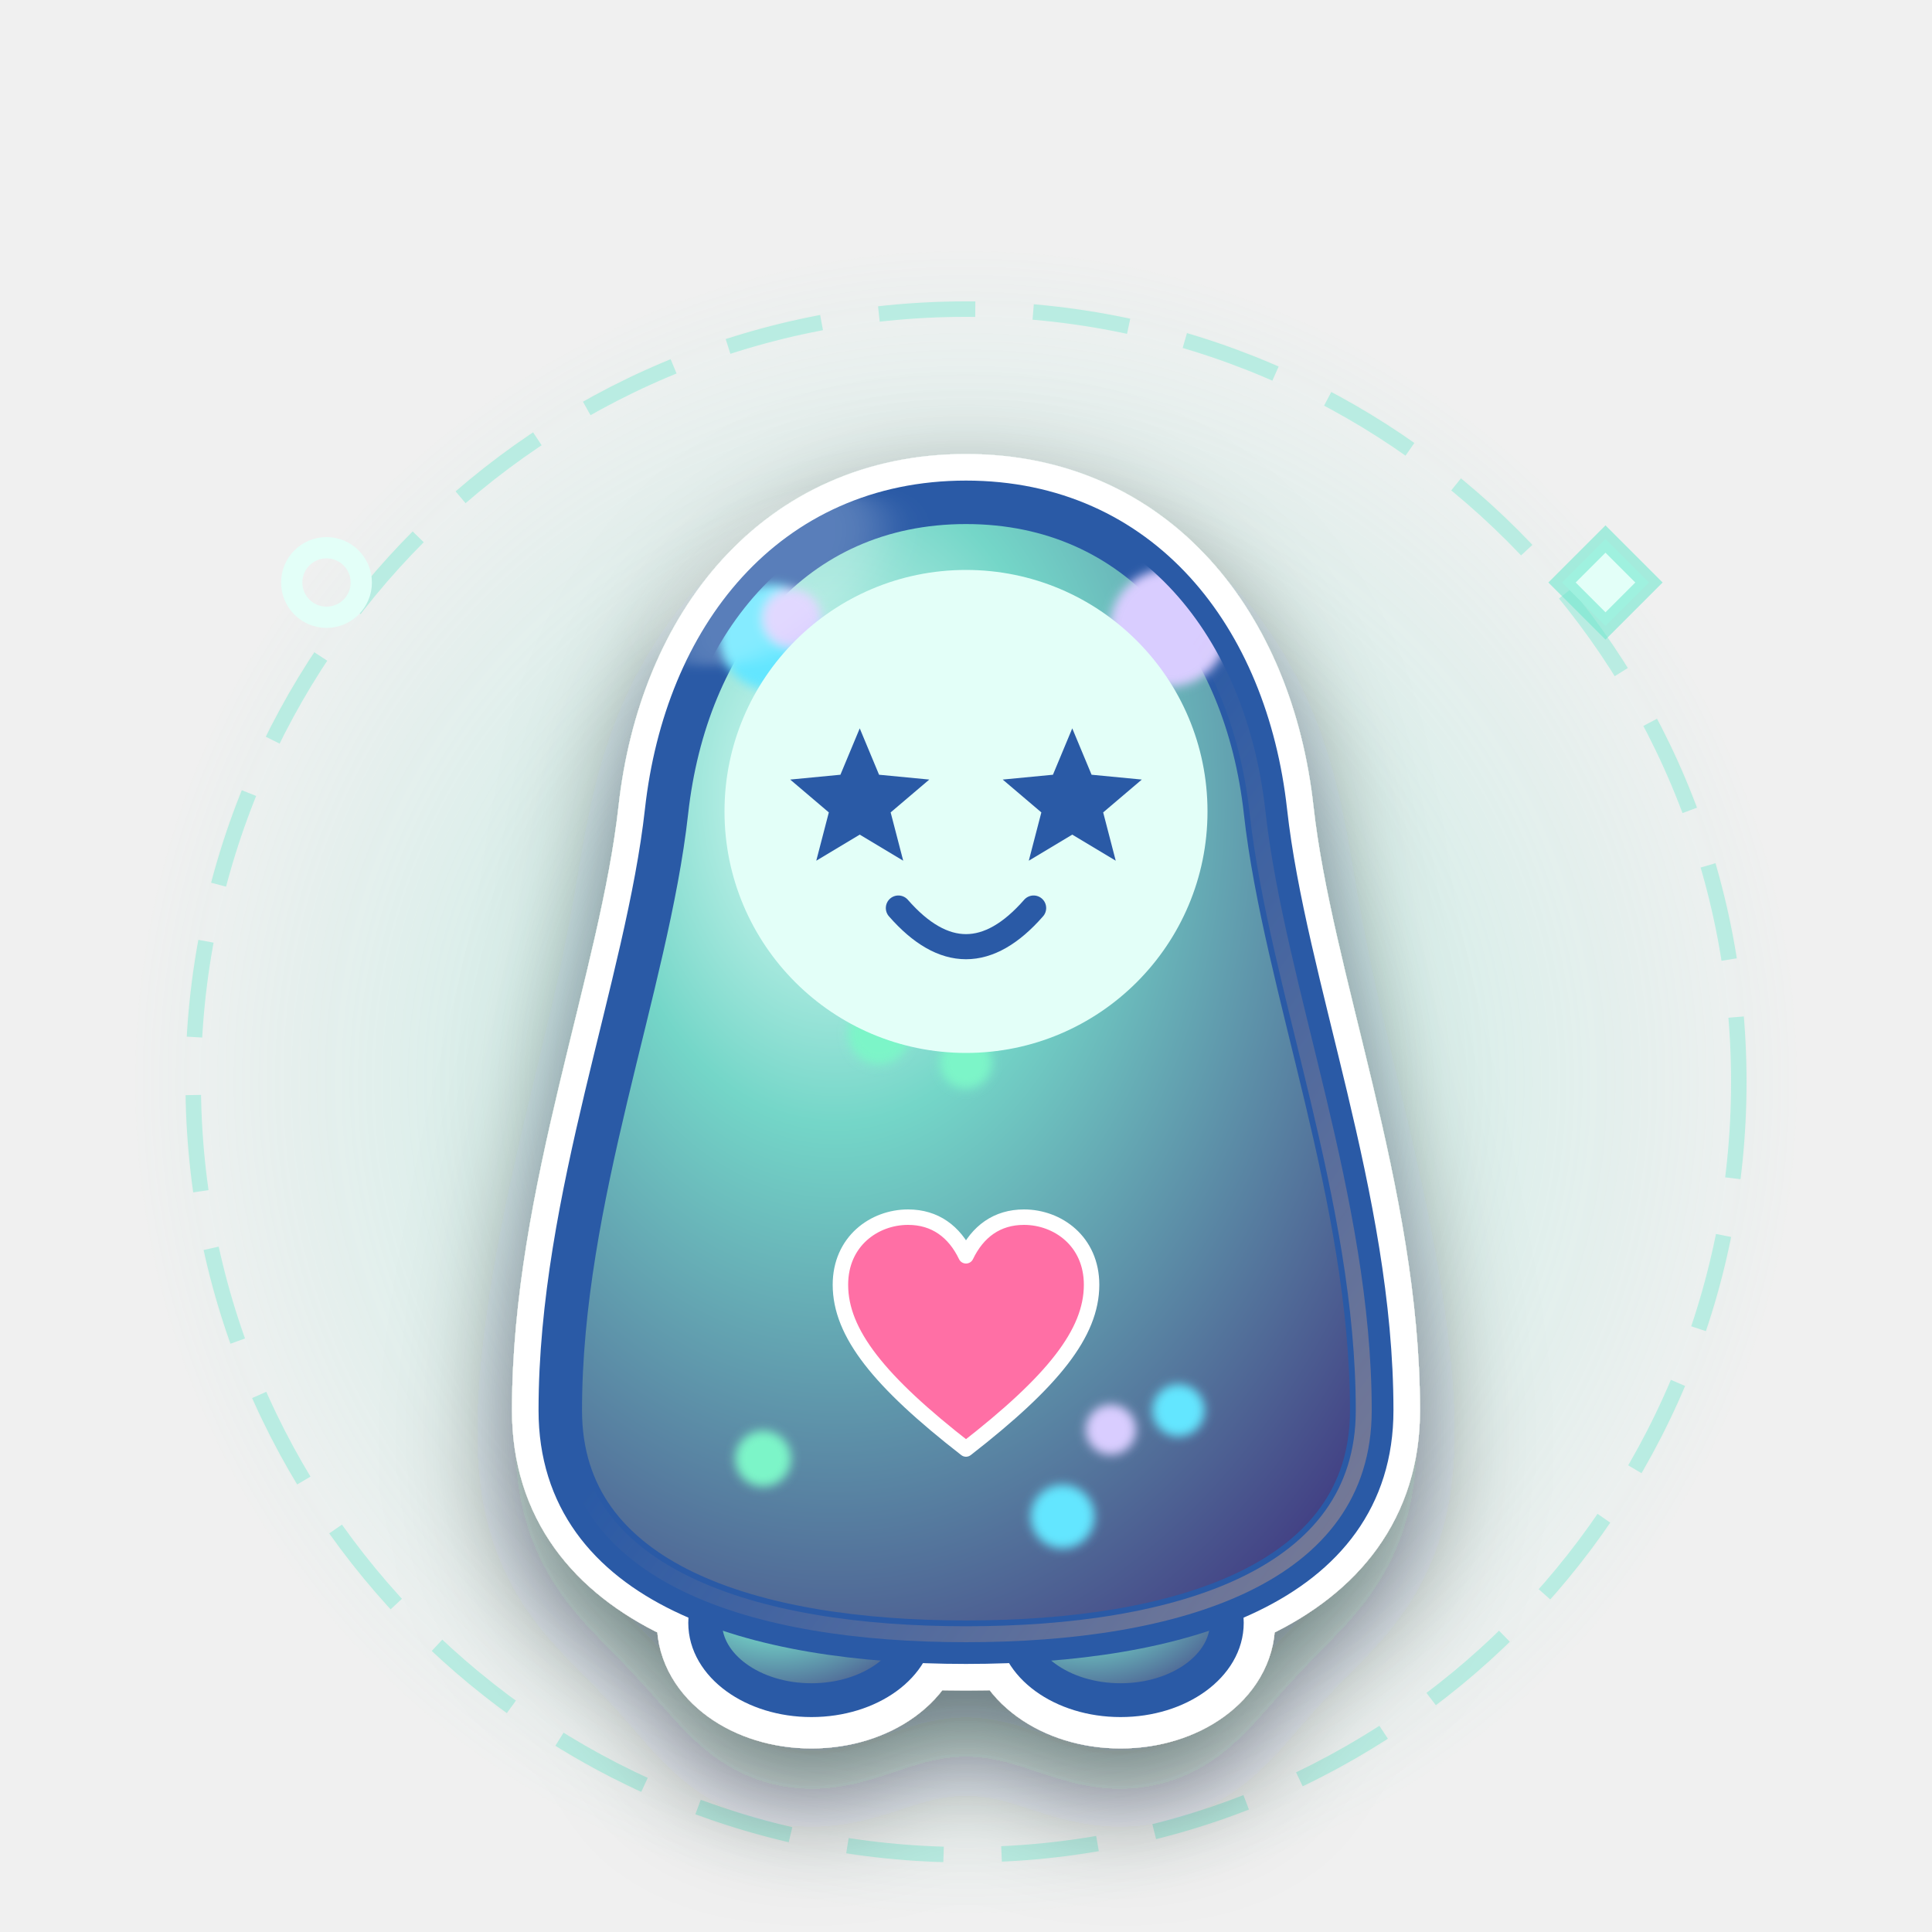
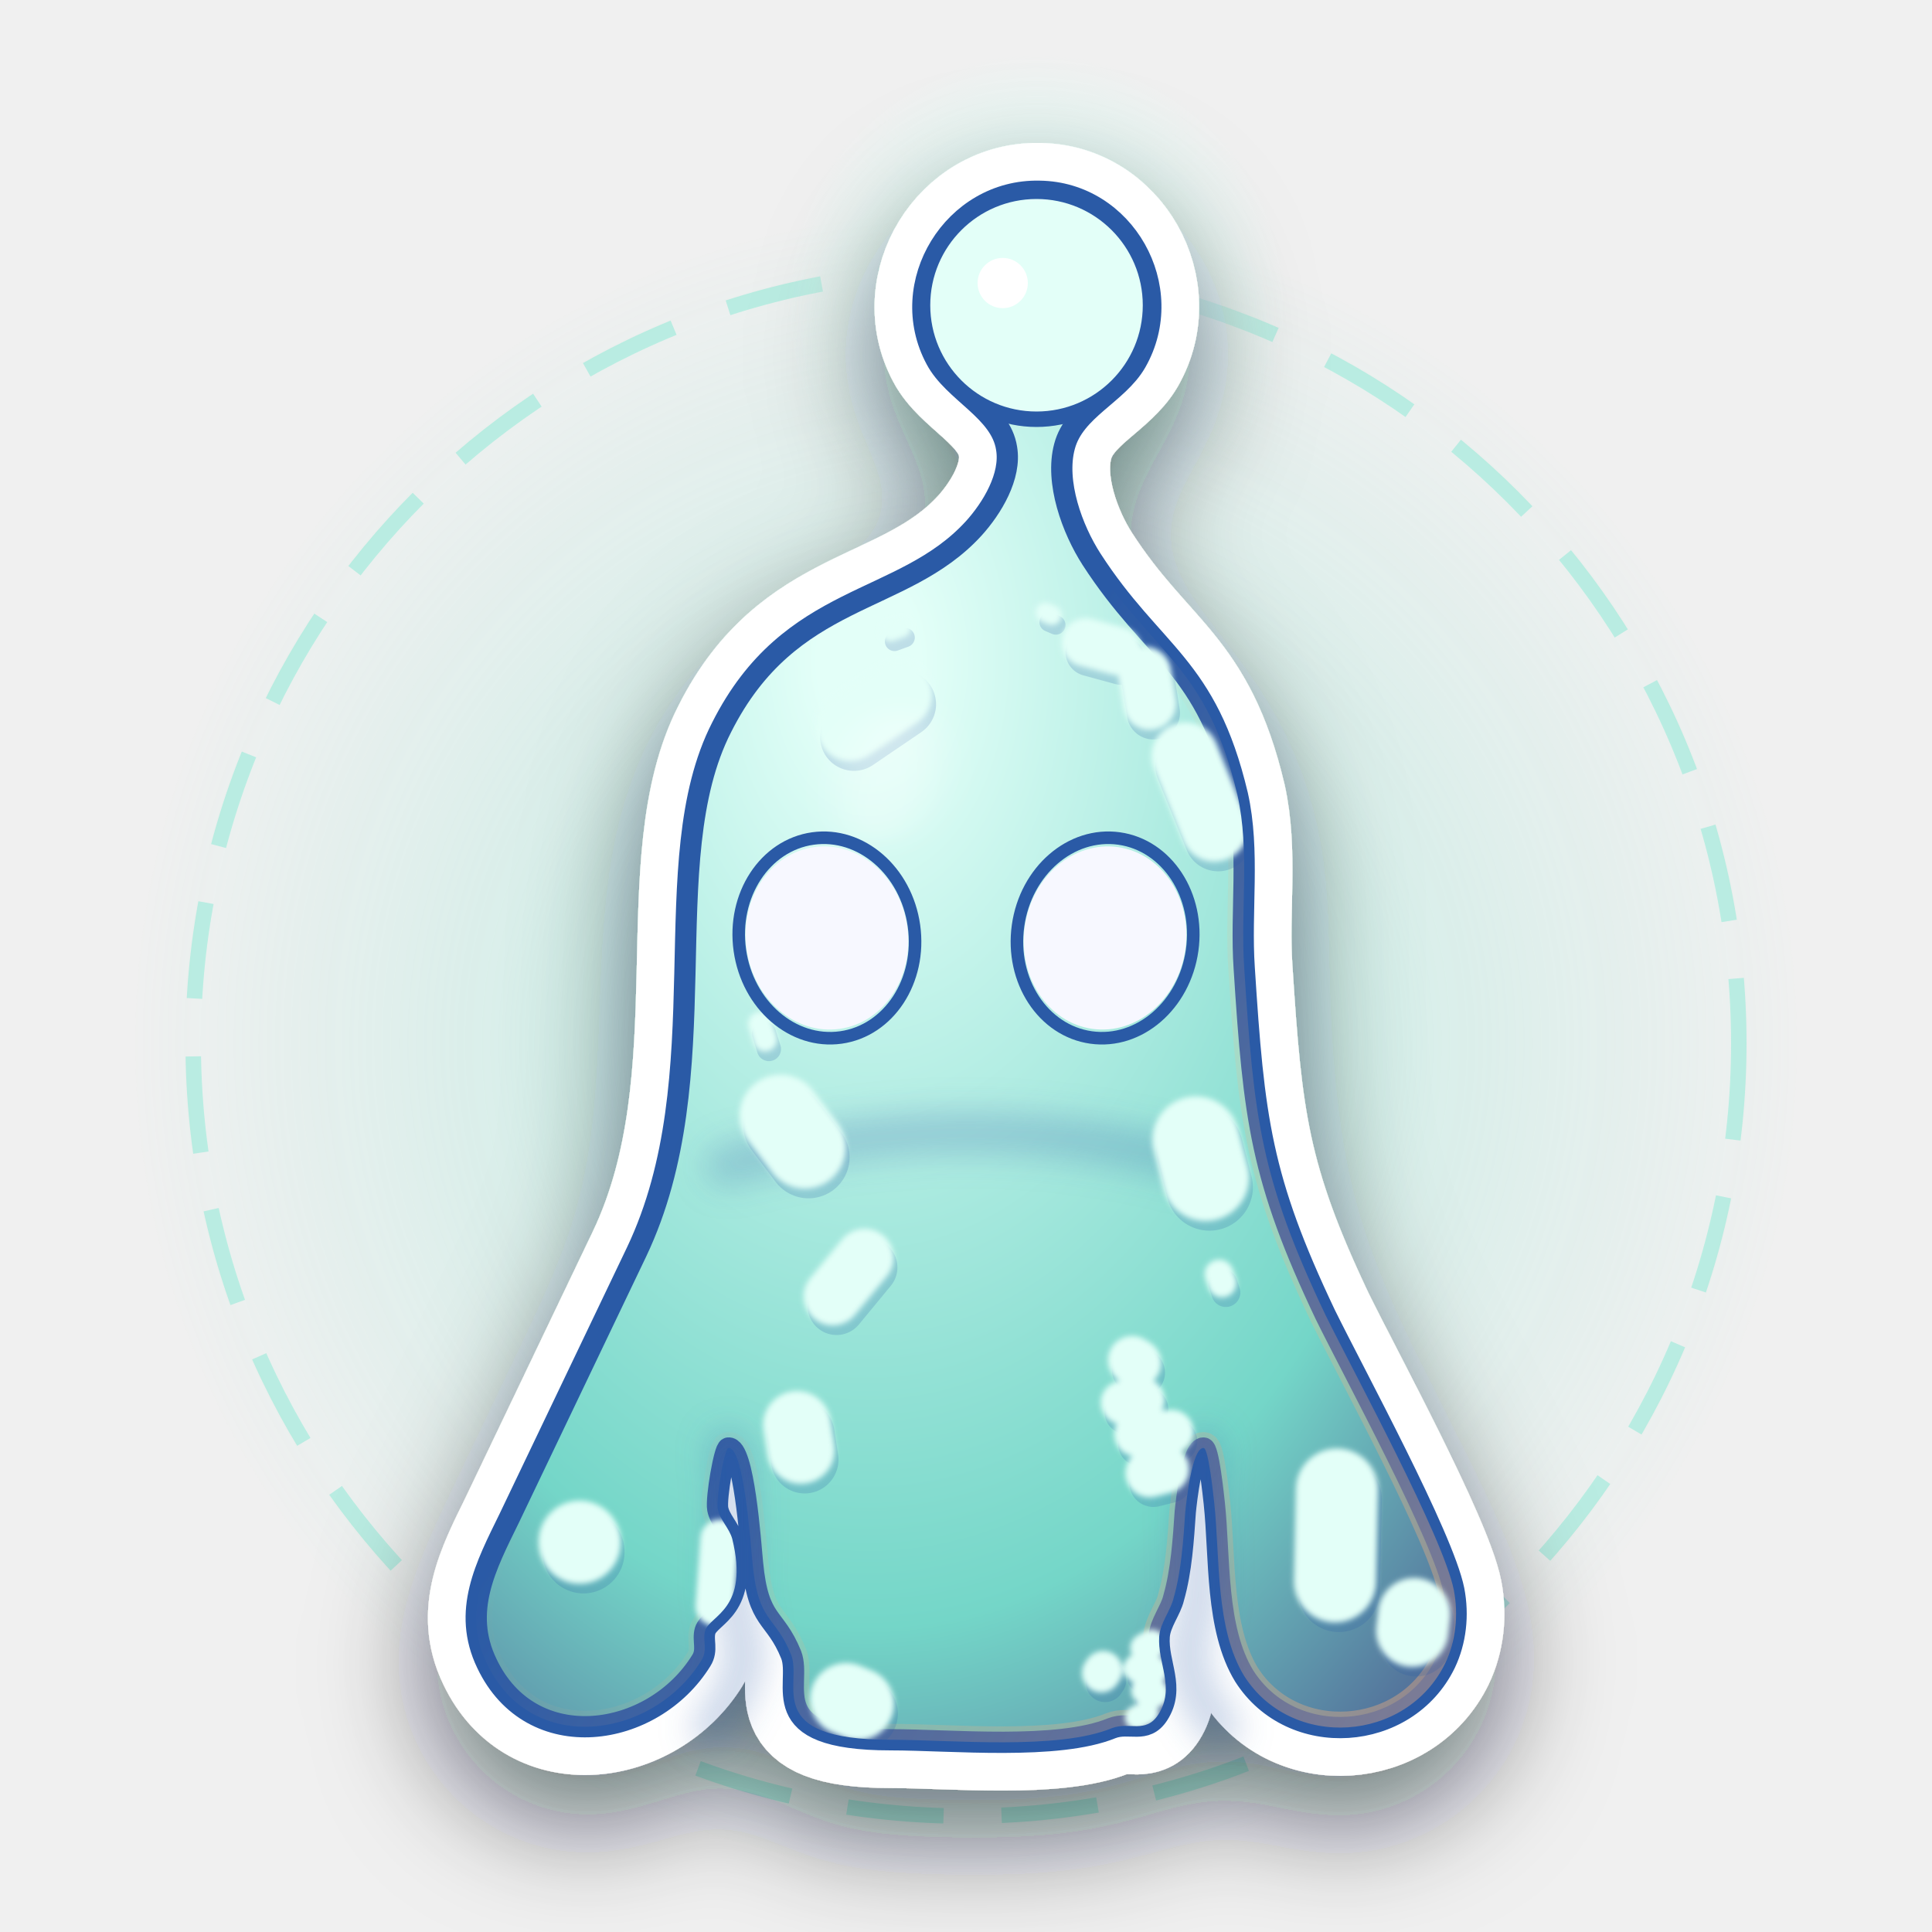
- <svg xmlns="http://www.w3.org/2000/svg" viewBox="0 0 200 200" width="64" height="64" role="img" aria-label="Arise Soul, aurora drop with star eyes" data-soul="01a5bc0af65924" data-detail="full">
+ <svg xmlns="http://www.w3.org/2000/svg" viewBox="0 0 200 200" width="64" height="64" role="img" aria-label="Arise Soul, aurora colour, with round button eyes and a glowing antenna orb" data-soul="01a5bc0af65924" data-detail="full">
  <defs>
-     <path id="t01a5bc0af65924-p" d="M100 52C118 52 129 66 131 84C133 102 142 124 142 146C142 164 122 170 100 170C78 170 58 164 58 146C58 124 67 102 69 84C71 66 82 52 100 52Z" />
+     <path id="t01a5bc0af65924-p" d="M92.2 180.1c-13.4 0-9.1-5.7-10.3-8.8c-1.7-4.2-3.4-3.2-4-9.5c-.2-2.1-.9-12.1-2.5-11.9c-.4 0-1.3 5.2-1.1 6.3c.2 1.1 1.2 2 1.5 3.1c1.8 7.3-2.3 7.9-2.8 9.5c-.3 1 .3 2-.4 3.1c-5 8.1-17.6 10-22.2 .3c-2.6-5.4-.1-10.1 2.3-15c4.4-9.2 8.8-18.4 13.2-27.6c8.7-18.3 1.7-40.4 8.8-54.3c7.1-14.1 18.7-12.5 26.1-20.6c1.9-2.1 3.9-5.4 3.4-8.3c-.6-3.9-5.5-5.8-7.3-9.2c-4.2-7.8 1.8-17.6 10.7-17.4c8.8 .1 14.4 10 10 17.7c-1.9 3.3-6.4 4.9-7.4 8.7c-1 3.7 .8 8.6 2.8 11.7c6.4 9.9 11.9 10.9 15.1 24.4c1.3 5.8 .3 12 .7 17.9c1 15.6 1.7 21.8 8.4 35.9c3 6.1 12.2 23 13.3 28.5c.5 2.6 .2 5.3-.9 7.6c-4 8.2-15.9 9-20.8 1.3c-3-4.9-2.5-12.3-3.1-17.9c-.1-.9-.6-5.7-1.1-5.7c-1.2-.1-1.8 5.6-1.9 6.6c-.2 2.9-.4 6.1-1.2 8.9c-.3 1.3-1.4 2.6-1.5 4c-.2 2.8 1.7 5.3-.1 8.1c-1.3 2-3 .7-4.8 1.4c-5.6 2.3-16.6 1.2-22.9 1.2z" />
+     <g id="t01a5bc0af65924-q" stroke-linecap="round">
+       <path stroke-width="2" d="M108.2 63.4l.7 .3M92.2 65.4l1.1-.4" />
+       <path stroke-width="2.5" d="M78.7 106l.5 1.6M117.7 177.8l1-.5" />
+       <path stroke-width="3" d="M126.2 131.9l.3 .9M118.5 170.6l.7-.4M117.8 172.7l1.6 .2M118.6 175l.9 .3" />
+       <path stroke-width="4" d="M74 166.3l.5-7M114 173.2l.2-.3" />
+       <path stroke-width="4.5" d="M116.2 145.2l2.1-.3M117.6 148.5l3.7-.3" />
+       <path stroke-width="5" d="M112.4 66.5l3.3 .9M117.2 140.8l.5 .3M119 152.5l1.6-.4" />
+       <path stroke-width="5.5" d="M118.5 69.7l.5 3.1" />
+       <path stroke-width="6" d="M86.2 134.2l3.3-4" />
+       <path stroke-width="7" d="M88 75.3l5-3.4M122.7 78.3l3 7.4M82.5 147.5l.4 2.6" />
+       <path stroke-width="7.5" d="M146.2 168.8l.2-1.7M87.6 175.9l1.2 .5" />
+       <path stroke-width="8.5" d="M80.8 115.5l2.5 3.3M138.2 163.7l.2-9.5M60 159.6l0 .1" />
+       <path stroke-width="9" d="M123.8 118l1 3.9" />
+     </g>
    <clipPath id="t01a5bc0af65924-c">
      <use href="#t01a5bc0af65924-p" />
    </clipPath>
-     <radialGradient id="t01a5bc0af65924-b" cx=".34" cy=".26" r=".95">
-       <stop offset="0" stop-color="#E3FFF8" />
-       <stop offset=".3" stop-color="#74D6C8" />
+     <radialGradient id="t01a5bc0af65924-b" cx=".4" cy=".3" r="1.05">
+       <stop offset=".05" stop-color="#E3FFF8" />
+       <stop offset=".6" stop-color="#74D6C8" />
      <stop offset="1" stop-color="#3B2A7A" />
    </radialGradient>
    <linearGradient id="t01a5bc0af65924-r" x2="1" y2="1">
      <stop offset=".45" stop-color="#FFB27A" stop-opacity="0" />
      <stop offset="1" stop-color="#FFB27A" stop-opacity=".4" />
    </linearGradient>
    <radialGradient id="t01a5bc0af65924-o">
      <stop offset="0" stop-color="#fff" />
      <stop offset=".45" stop-color="#E3FFF8" />
      <stop offset="1" stop-color="#E3FFF8" stop-opacity="0" />
    </radialGradient>
-     <g id="t01a5bc0af65924-s">
-       <use href="#t01a5bc0af65924-p" />
-       <ellipse cx="84" cy="168" rx="11" ry="8" />
-       <ellipse cx="116" cy="168" rx="11" ry="8" />
-     </g>
    <radialGradient id="t01a5bc0af65924-g">
      <stop offset="0" stop-color="#72E8CF" stop-opacity=".55" />
      <stop offset=".55" stop-color="#72E8CF" stop-opacity=".18" />
      <stop offset="1" stop-color="#72E8CF" stop-opacity="0" />
    </radialGradient>
-     <filter id="t01a5bc0af65924-d" x="-.25" y="-.25" width="1.5" height="1.6">
+     <filter id="t01a5bc0af65924-d" x="-.3" y="-.2" width="1.6" height="1.45">
      <feDropShadow dx="0" dy="5" stdDeviation="5.8" flood-color="#05081E" flood-opacity="0.55" />
    </filter>
-     <filter id="t01a5bc0af65924-h" x="-.3" y="-.6" width="1.6" height="2.2">
+     <filter id="t01a5bc0af65924-h" x="-.5" y="-.5" width="2" height="2">
      <feGaussianBlur stdDeviation="1.7" />
    </filter>
    <filter id="t01a5bc0af65924-k">
-       <feGaussianBlur stdDeviation=".5" />
+       <feGaussianBlur stdDeviation=".3" />
    </filter>
  </defs>
-   <circle cx="100" cy="112" r="86" fill="url(#t01a5bc0af65924-g)" />
-   <circle cx="100" cy="112" r="80" fill="none" stroke="#72E8CF" stroke-width="1.6" stroke-dasharray="10 6" opacity=".42" />
-   <circle cx="33.8" cy="60.3" r="3.6" fill="none" stroke="#E3FFF8" stroke-width="2.2" />
-   <path d="M166.2 55.8L170.7 60.3L166.2 64.8L161.7 60.3Z" fill="#E3FFF8" stroke="#72E8CF" stroke-width="2" stroke-opacity=".6" />
-   <use href="#t01a5bc0af65924-s" fill="#fff" stroke="#fff" stroke-width="10" stroke-linejoin="round" filter="url(#t01a5bc0af65924-d)" />
-   <ellipse cx="84" cy="168" rx="11" ry="8" fill="url(#t01a5bc0af65924-b)" stroke="#2A5AA6" stroke-width="3.5" />
-   <ellipse cx="116" cy="168" rx="11" ry="8" fill="url(#t01a5bc0af65924-b)" stroke="#2A5AA6" stroke-width="3.5" />
-   <use href="#t01a5bc0af65924-p" fill="url(#t01a5bc0af65924-b)" stroke="#2A5AA6" stroke-width="4.5" stroke-linejoin="round" />
-   <g clip-path="url(#t01a5bc0af65924-c)" filter="url(#t01a5bc0af65924-k)">
-     <g fill="#7CF5C8">
-       <circle cx="100" cy="110" r="2.7" />
-       <circle cx="86" cy="81" r="3.1" />
-       <circle cx="79" cy="151" r="2.9" />
-       <circle cx="99" cy="98" r="2.5" />
-       <circle cx="93" cy="77" r="2.6" />
-       <circle cx="91" cy="107" r="3.2" />
-     </g>
-     <g fill="#63E6FF">
-       <circle cx="105" cy="130" r="2.5" />
-       <circle cx="80" cy="66" r="5.5" />
-       <circle cx="110" cy="157" r="3.3" />
-       <circle cx="103" cy="92" r="5.7" />
-       <circle cx="122" cy="146" r="2.7" />
-     </g>
-     <g fill="#D9CDFF">
-       <circle cx="121" cy="65" r="6.1" />
-       <circle cx="115" cy="148" r="2.6" />
-       <circle cx="82" cy="64" r="3" />
-     </g>
+   <circle cx="100" cy="108" r="86" fill="url(#t01a5bc0af65924-g)" />
+   <circle cx="100" cy="108" r="80" fill="none" stroke="#72E8CF" stroke-width="1.6" stroke-dasharray="10 6" opacity=".42" />
+   <circle cx="107.3" cy="31.6" r="26" fill="url(#t01a5bc0af65924-o)" />
+   <use href="#t01a5bc0af65924-p" fill="#fff" stroke="#fff" stroke-width="10" stroke-linejoin="round" filter="url(#t01a5bc0af65924-d)" />
+   <use href="#t01a5bc0af65924-p" fill="url(#t01a5bc0af65924-b)" stroke="#2A5AA6" stroke-width="2.2" stroke-linejoin="round" />
+   <use href="#t01a5bc0af65924-p" fill="none" stroke="url(#t01a5bc0af65924-r)" stroke-width="3.3" clip-path="url(#t01a5bc0af65924-c)" />
+   <path d="M75.1 120.7c16.6-4.6 33.2-4.6 49.8 0M75.4 150c1.1 4.9 .2 10.4 .5 15.4c.2 2.2 1.4 4.6 1.1 6.8c-.4 2.2-1.8 5.1-3.4 6.7M124.6 150c-1.1 4.9-.2 10.4-.5 15.4c-.2 2.2-1.4 4.6-1.1 6.8c.4 2.2 1.8 5.1 3.4 6.7" fill="none" stroke="#2A5AA6" stroke-width="4" stroke-linecap="round" opacity=".25" filter="url(#t01a5bc0af65924-h)" />
+   <g clip-path="url(#t01a5bc0af65924-c)">
+     <use href="#t01a5bc0af65924-q" stroke="#2A5AA6" opacity=".2" transform="translate(.4 1)" />
+     <use href="#t01a5bc0af65924-q" stroke="#E3FFF8" filter="url(#t01a5bc0af65924-k)" />
  </g>
-   <use href="#t01a5bc0af65924-p" fill="none" stroke="url(#t01a5bc0af65924-r)" stroke-width="3.3" clip-path="url(#t01a5bc0af65924-c)" />
-   <ellipse cx="80" cy="60" rx="13" ry="6.5" transform="rotate(-34 80 60)" fill="#fff" opacity=".22" filter="url(#t01a5bc0af65924-h)" />
-   <circle cx="100" cy="84" r="25" fill="#E3FFF8" />
-   <path d="M100 150C91 143 87 138 87 133C87 128.5 90.5 126 94 126C96.8 126 98.8 127.5 100 130C101.2 127.5 103.2 126 106 126C109.5 126 113 128.5 113 133C113 138 109 143 100 150Z" fill="#FF6FA5" stroke="#fff" stroke-width="1.6" stroke-linejoin="round" />
-   <path d="M89 75.4L91 80.2L96.2 80.7L92.2 84.1L93.5 89.1L89 86.4L84.5 89.1L85.8 84.1L81.8 80.7L87 80.2Z" fill="#2A5AA6" />
-   <path d="M111 75.4L113 80.2L118.2 80.7L114.2 84.1L115.5 89.1L111 86.4L106.5 89.1L107.8 84.1L103.8 80.7L109 80.2Z" fill="#2A5AA6" />
-   <path d="M93 94Q100 102 107 94" fill="none" stroke="#2A5AA6" stroke-width="2.6" stroke-linecap="round" />
+   <ellipse cx="92" cy="80.3" rx="7.2" ry="4.8" transform="rotate(-70 92 80.3)" fill="#fff" opacity=".3" filter="url(#t01a5bc0af65924-h)" />
+   <g id="t01a5bc0af65924-e" transform="translate(85.6 97.1) rotate(82)">
+     <ellipse rx="9.5" ry="8.4" fill="#F7F8FF" />
+     <ellipse rx="10.4" ry="9.1" fill="none" stroke="#2A5AA6" stroke-width="1.3" />
+   </g>
+   <use href="#t01a5bc0af65924-e" transform="matrix(-1 0 0 1 200 0)" />
+   <circle cx="107.3" cy="31.6" r="11.8" fill="#E3FFF8" stroke="#2A5AA6" stroke-width="1.6" />
+   <circle cx="103.8" cy="29.3" r="2.6" fill="#fff" />
</svg>
